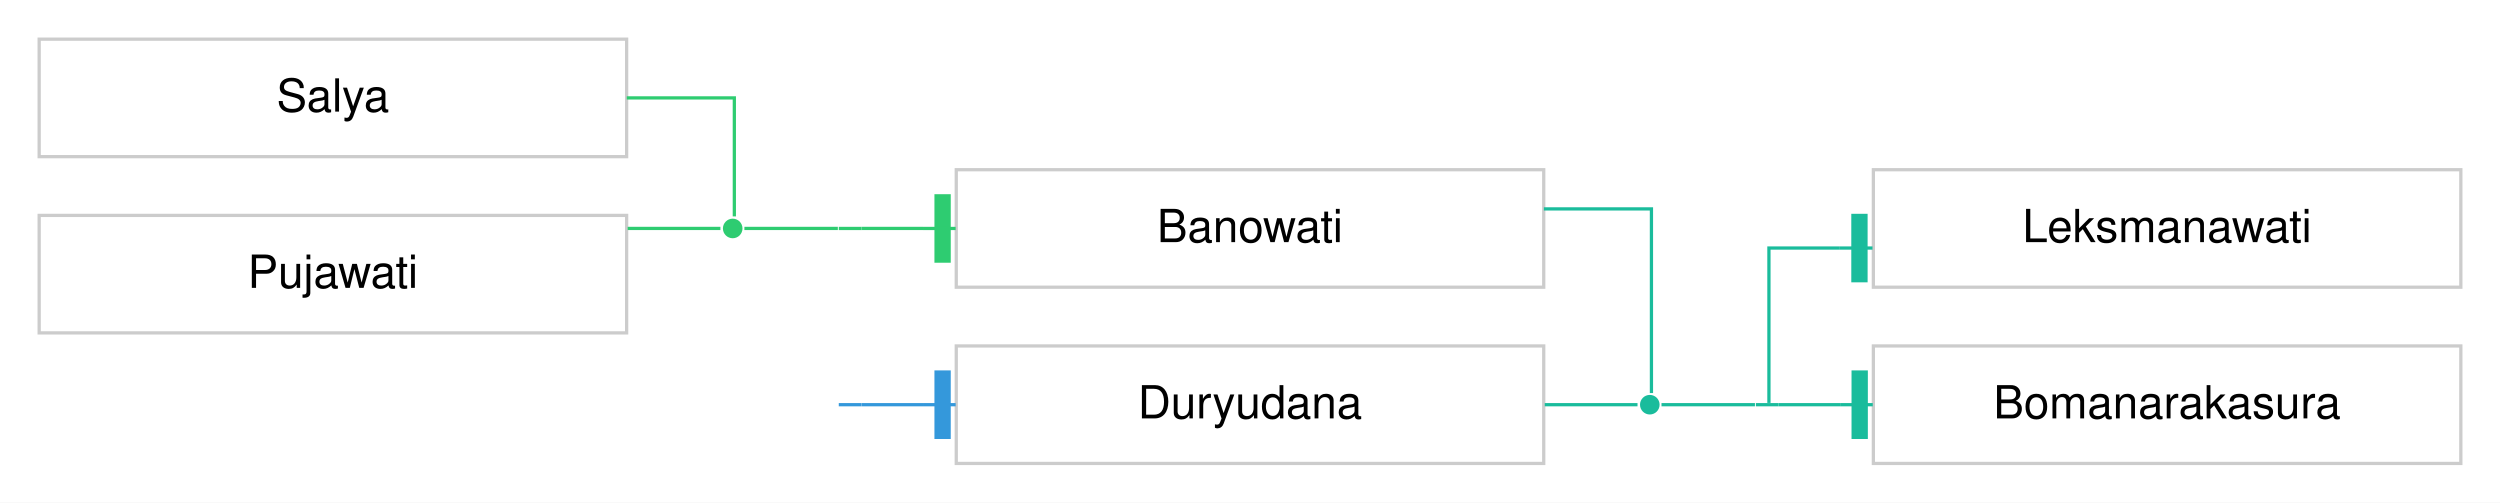
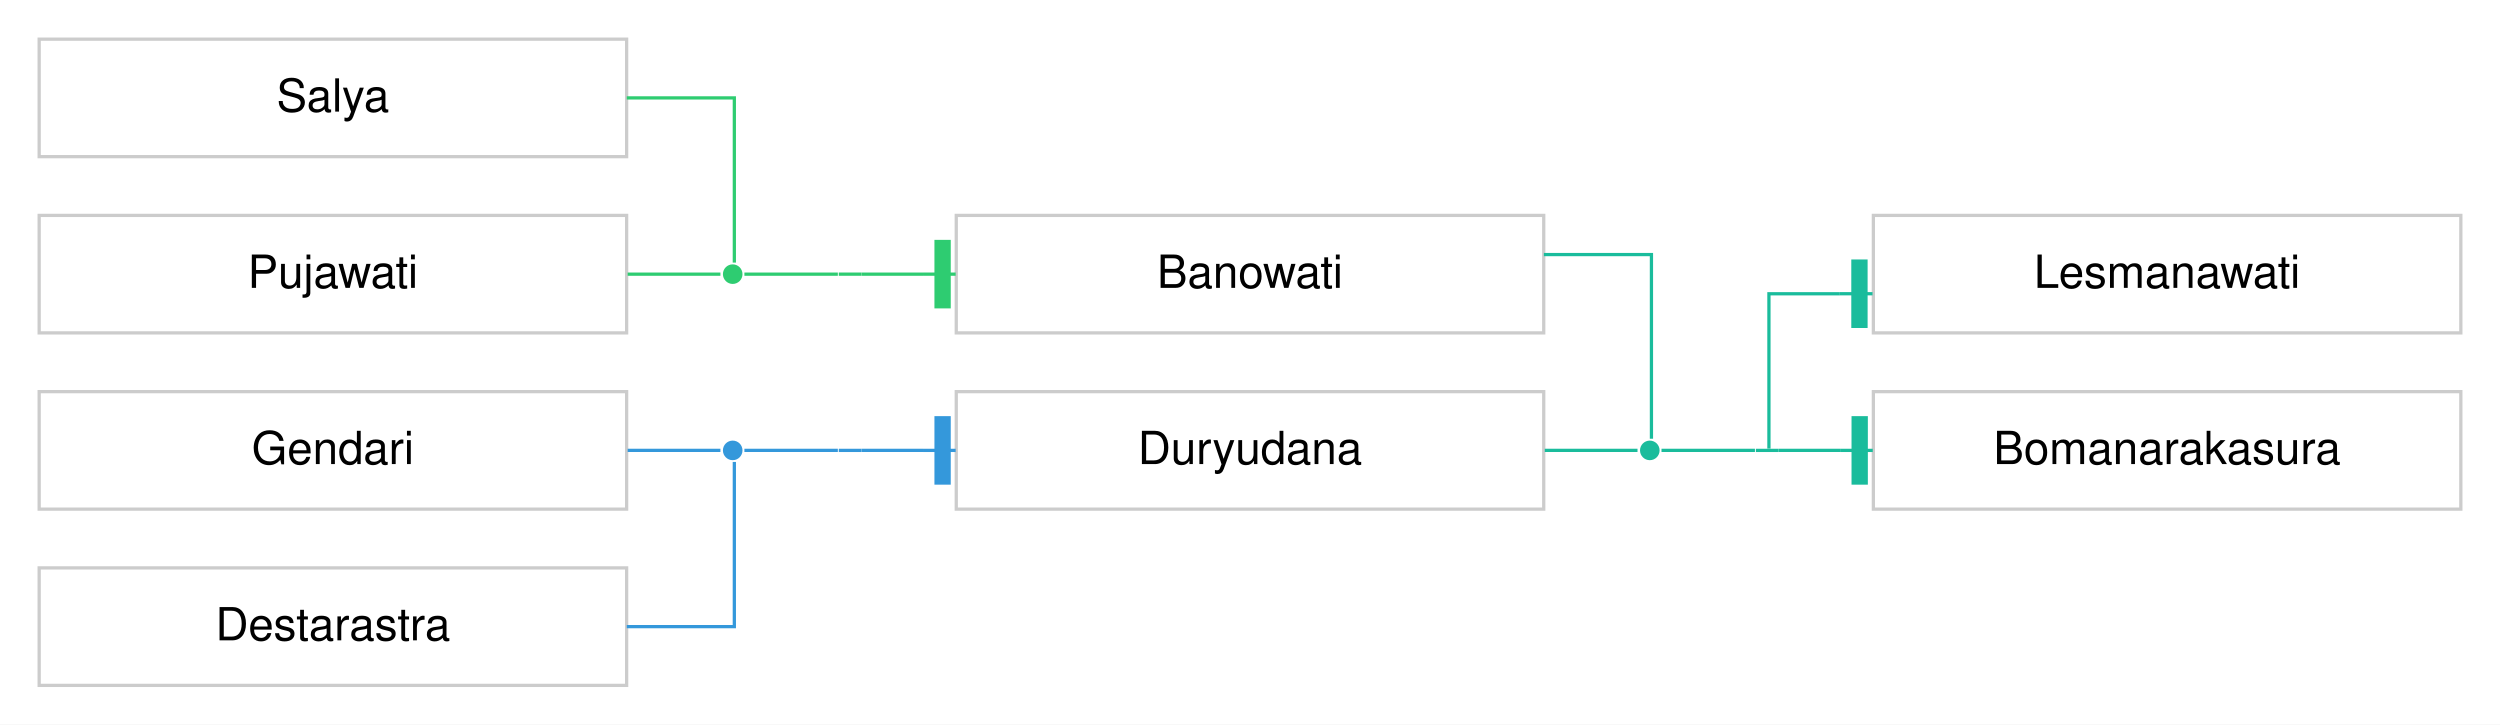
- <svg xmlns="http://www.w3.org/2000/svg" width="766pt" height="154pt" viewBox="0.00 0.00 766.00 154.00">
-   <g id="graph0" class="graph" transform="scale(1 1) rotate(0) translate(4 150)">
-     <polygon fill="white" stroke="none" points="-4,4 -4,-150 762,-150 762,4 -4,4" />
+ <svg xmlns="http://www.w3.org/2000/svg" width="766pt" height="222pt" viewBox="0.00 0.00 766.00 222.00">
+   <g id="graph0" class="graph" transform="scale(1 1) rotate(0) translate(4 218)">
+     <polygon fill="white" stroke="none" points="-4,4 -4,-218 762,-218 762,4 -4,4" />
    <g id="clust1" class="cluster" />
    <g id="clust4" class="cluster" />
    <g id="clust7" class="cluster" />
    <g id="node1" class="node">
-       <ellipse fill="#1abc9c" stroke="white" cx="501.5" cy="-26" rx="3.5" ry="3.5" />
+       <ellipse fill="#1abc9c" stroke="white" cx="501.5" cy="-80" rx="3.5" ry="3.5" />
    </g>
    <g id="node4" class="node">
-       <polygon fill="#1abc9c" stroke="#cccccc" stroke-width="0" points="541,-26.5 534,-26.5 534,-25.5 541,-25.5 541,-26.5" />
+       <polygon fill="#1abc9c" stroke="#cccccc" stroke-width="0" points="541,-80.5 534,-80.5 534,-79.5 541,-79.5 541,-80.5" />
    </g>
    <g id="edge3" class="edge">
-       <path fill="none" stroke="#1abc9c" d="M505.083,-26C511.913,-26 526.732,-26 533.715,-26" />
+       <path fill="none" stroke="#1abc9c" d="M505.083,-80C511.913,-80 526.732,-80 533.715,-80" />
    </g>
    <g id="node2" class="node">
-       <polygon fill="white" stroke="#cccccc" points="469,-98 289,-98 289,-62 469,-62 469,-98" />
-       <text text-anchor="middle" x="379" y="-75.8" font-family="Helvetica, Arial, sans-serif" font-size="14.00">Banowati</text>
+       <polygon fill="white" stroke="#cccccc" points="469,-152 289,-152 289,-116 469,-116 469,-152" />
+       <text text-anchor="middle" x="379" y="-129.8" font-family="Helvetica, Arial, sans-serif" font-size="14.00">Banowati</text>
    </g>
    <g id="edge1" class="edge">
-       <path fill="none" stroke="#1abc9c" d="M469.038,-86C487.794,-86 502,-86 502,-86 502,-86 502,-42.49 502,-29.574" />
+       <path fill="none" stroke="#1abc9c" d="M469.038,-140C487.794,-140 502,-140 502,-140 502,-140 502,-96.49 502,-83.574" />
    </g>
    <g id="node3" class="node">
-       <polygon fill="white" stroke="#cccccc" points="469,-44 289,-44 289,-8 469,-8 469,-44" />
-       <text text-anchor="middle" x="379" y="-21.8" font-family="Helvetica, Arial, sans-serif" font-size="14.00">Duryudana</text>
+       <polygon fill="white" stroke="#cccccc" points="469,-98 289,-98 289,-62 469,-62 469,-98" />
+       <text text-anchor="middle" x="379" y="-75.8" font-family="Helvetica, Arial, sans-serif" font-size="14.00">Duryudana</text>
    </g>
    <g id="edge2" class="edge">
-       <path fill="none" stroke="#1abc9c" d="M469.315,-26C481.938,-26 492.417,-26 497.733,-26" />
+       <path fill="none" stroke="#1abc9c" d="M469.315,-80C481.938,-80 492.417,-80 497.733,-80" />
    </g>
    <g id="node5" class="node">
-       <polygon fill="white" stroke="#cccccc" points="750,-44 570,-44 570,-8 750,-8 750,-44" />
-       <text text-anchor="middle" x="660" y="-21.8" font-family="Helvetica, Arial, sans-serif" font-size="14.00">Bomanarakasura</text>
+       <polygon fill="white" stroke="#cccccc" points="750,-98 570,-98 570,-62 750,-62 750,-98" />
+       <text text-anchor="middle" x="660" y="-75.8" font-family="Helvetica, Arial, sans-serif" font-size="14.00">Bomanarakasura</text>
    </g>
    <g id="edge4" class="edge">
-       <path fill="none" stroke="#1abc9c" d="M541.034,-26C541.034,-26 559.811,-26 559.811,-26" />
-       <polygon fill="#1abc9c" stroke="#1abc9c" points="567.81,-16 567.811,-36 563.811,-36 563.81,-16 567.81,-16" />
-       <polyline fill="none" stroke="#1abc9c" points="569.811,-26 559.811,-26 " />
+       <path fill="none" stroke="#1abc9c" d="M541.034,-80C541.034,-80 559.811,-80 559.811,-80" />
+       <polygon fill="#1abc9c" stroke="#1abc9c" points="567.81,-70 567.811,-90 563.811,-90 563.81,-70 567.81,-70" />
+       <polyline fill="none" stroke="#1abc9c" points="569.811,-80 559.811,-80 " />
    </g>
    <g id="node6" class="node">
-       <polygon fill="white" stroke="#cccccc" points="750,-98 570,-98 570,-62 750,-62 750,-98" />
-       <text text-anchor="middle" x="660" y="-75.8" font-family="Helvetica, Arial, sans-serif" font-size="14.00">Leksmanawati</text>
+       <polygon fill="white" stroke="#cccccc" points="750,-152 570,-152 570,-116 750,-116 750,-152" />
+       <text text-anchor="middle" x="660" y="-129.8" font-family="Helvetica, Arial, sans-serif" font-size="14.00">Lesmanawati</text>
    </g>
    <g id="edge5" class="edge">
-       <path fill="none" stroke="#1abc9c" d="M538,-26.539C538,-31.812 538,-74 538,-74 538,-74 559.736,-74 559.736,-74" />
-       <polygon fill="#1abc9c" stroke="#1abc9c" points="567.735,-64 567.736,-84 563.736,-84 563.735,-64 567.735,-64" />
-       <polyline fill="none" stroke="#1abc9c" points="569.736,-74 559.736,-74 " />
+       <path fill="none" stroke="#1abc9c" d="M538,-80.539C538,-85.812 538,-128 538,-128 538,-128 559.736,-128 559.736,-128" />
+       <polygon fill="#1abc9c" stroke="#1abc9c" points="567.735,-118 567.736,-138 563.736,-138 563.735,-118 567.735,-118" />
+       <polyline fill="none" stroke="#1abc9c" points="569.736,-128 559.736,-128 " />
    </g>
    <g id="node7" class="node">
-       <ellipse fill="#2ecc71" stroke="white" cx="220.5" cy="-80" rx="3.5" ry="3.5" />
+       <ellipse fill="#2ecc71" stroke="white" cx="220.5" cy="-134" rx="3.5" ry="3.5" />
    </g>
    <g id="node10" class="node">
-       <polygon fill="#2ecc71" stroke="#cccccc" stroke-width="0" points="260,-80.5 253,-80.5 253,-79.5 260,-79.5 260,-80.5" />
+       <polygon fill="#2ecc71" stroke="#cccccc" stroke-width="0" points="260,-134.5 253,-134.5 253,-133.5 260,-133.5 260,-134.5" />
    </g>
    <g id="edge8" class="edge">
-       <path fill="none" stroke="#2ecc71" d="M224.083,-80C230.913,-80 245.732,-80 252.715,-80" />
+       <path fill="none" stroke="#2ecc71" d="M224.083,-134C230.913,-134 245.732,-134 252.715,-134" />
    </g>
    <g id="node8" class="node">
-       <polygon fill="white" stroke="#cccccc" points="188,-138 8,-138 8,-102 188,-102 188,-138" />
-       <text text-anchor="middle" x="98" y="-115.8" font-family="Helvetica, Arial, sans-serif" font-size="14.00">Salya</text>
+       <polygon fill="white" stroke="#cccccc" points="188,-206 8,-206 8,-170 188,-170 188,-206" />
+       <text text-anchor="middle" x="98" y="-183.8" font-family="Helvetica, Arial, sans-serif" font-size="14.00">Salya</text>
    </g>
    <g id="edge6" class="edge">
-       <path fill="none" stroke="#2ecc71" d="M188.038,-120C206.794,-120 221,-120 221,-120 221,-120 221,-93.594 221,-83.691" />
+       <path fill="none" stroke="#2ecc71" d="M188.038,-188C206.794,-188 221,-188 221,-188 221,-188 221,-149.557 221,-137.543" />
    </g>
    <g id="node9" class="node">
-       <polygon fill="white" stroke="#cccccc" points="188,-84 8,-84 8,-48 188,-48 188,-84" />
-       <text text-anchor="middle" x="98" y="-61.8" font-family="Helvetica, Arial, sans-serif" font-size="14.00">Pujawati</text>
+       <polygon fill="white" stroke="#cccccc" points="188,-152 8,-152 8,-116 188,-116 188,-152" />
+       <text text-anchor="middle" x="98" y="-129.8" font-family="Helvetica, Arial, sans-serif" font-size="14.00">Pujawati</text>
    </g>
    <g id="edge7" class="edge">
-       <path fill="none" stroke="#2ecc71" d="M188.315,-80C200.938,-80 211.417,-80 216.733,-80" />
+       <path fill="none" stroke="#2ecc71" d="M188.315,-134C200.938,-134 211.417,-134 216.733,-134" />
    </g>
    <g id="edge9" class="edge">
-       <path fill="none" stroke="#2ecc71" d="M260.034,-80C260.034,-80 278.811,-80 278.811,-80" />
-       <polygon fill="#2ecc71" stroke="#2ecc71" points="286.81,-70 286.811,-90 282.811,-90 282.81,-70 286.81,-70" />
-       <polyline fill="none" stroke="#2ecc71" points="288.811,-80 278.811,-80 " />
+       <path fill="none" stroke="#2ecc71" d="M260.034,-134C260.034,-134 278.811,-134 278.811,-134" />
+       <polygon fill="#2ecc71" stroke="#2ecc71" points="286.81,-124 286.811,-144 282.811,-144 282.81,-124 286.81,-124" />
+       <polyline fill="none" stroke="#2ecc71" points="288.811,-134 278.811,-134 " />
    </g>
    <g id="node11" class="node">
-       <polygon fill="#3498db" stroke="#cccccc" stroke-width="0" points="260,-26.5 253,-26.5 253,-25.5 260,-25.5 260,-26.5" />
+       <ellipse fill="#3498db" stroke="white" cx="220.5" cy="-80" rx="3.5" ry="3.5" />
+     </g>
+     <g id="node14" class="node">
+       <polygon fill="#3498db" stroke="#cccccc" stroke-width="0" points="260,-80.5 253,-80.5 253,-79.5 260,-79.5 260,-80.5" />
+     </g>
+     <g id="edge12" class="edge">
+       <path fill="none" stroke="#3498db" d="M224.083,-80C230.913,-80 245.732,-80 252.715,-80" />
+     </g>
+     <g id="node12" class="node">
+       <polygon fill="white" stroke="#cccccc" points="188,-98 8,-98 8,-62 188,-62 188,-98" />
+       <text text-anchor="middle" x="98" y="-75.8" font-family="Helvetica, Arial, sans-serif" font-size="14.00">Gendari</text>
    </g>
    <g id="edge10" class="edge">
-       <path fill="none" stroke="#3498db" d="M260.034,-26C260.034,-26 278.811,-26 278.811,-26" />
-       <polygon fill="#3498db" stroke="#3498db" points="286.81,-16 286.811,-36 282.811,-36 282.81,-16 286.81,-16" />
-       <polyline fill="none" stroke="#3498db" points="288.811,-26 278.811,-26 " />
+       <path fill="none" stroke="#3498db" d="M188.315,-80C200.938,-80 211.417,-80 216.733,-80" />
+     </g>
+     <g id="node13" class="node">
+       <polygon fill="white" stroke="#cccccc" points="188,-44 8,-44 8,-8 188,-8 188,-44" />
+       <text text-anchor="middle" x="98" y="-21.8" font-family="Helvetica, Arial, sans-serif" font-size="14.00">Destarastra</text>
+     </g>
+     <g id="edge11" class="edge">
+       <path fill="none" stroke="#3498db" d="M188.038,-26C206.794,-26 221,-26 221,-26 221,-26 221,-64.443 221,-76.457" />
+     </g>
+     <g id="edge13" class="edge">
+       <path fill="none" stroke="#3498db" d="M260.034,-80C260.034,-80 278.811,-80 278.811,-80" />
+       <polygon fill="#3498db" stroke="#3498db" points="286.81,-70 286.811,-90 282.811,-90 282.81,-70 286.81,-70" />
+       <polyline fill="none" stroke="#3498db" points="288.811,-80 278.811,-80 " />
    </g>
  </g>
</svg>
